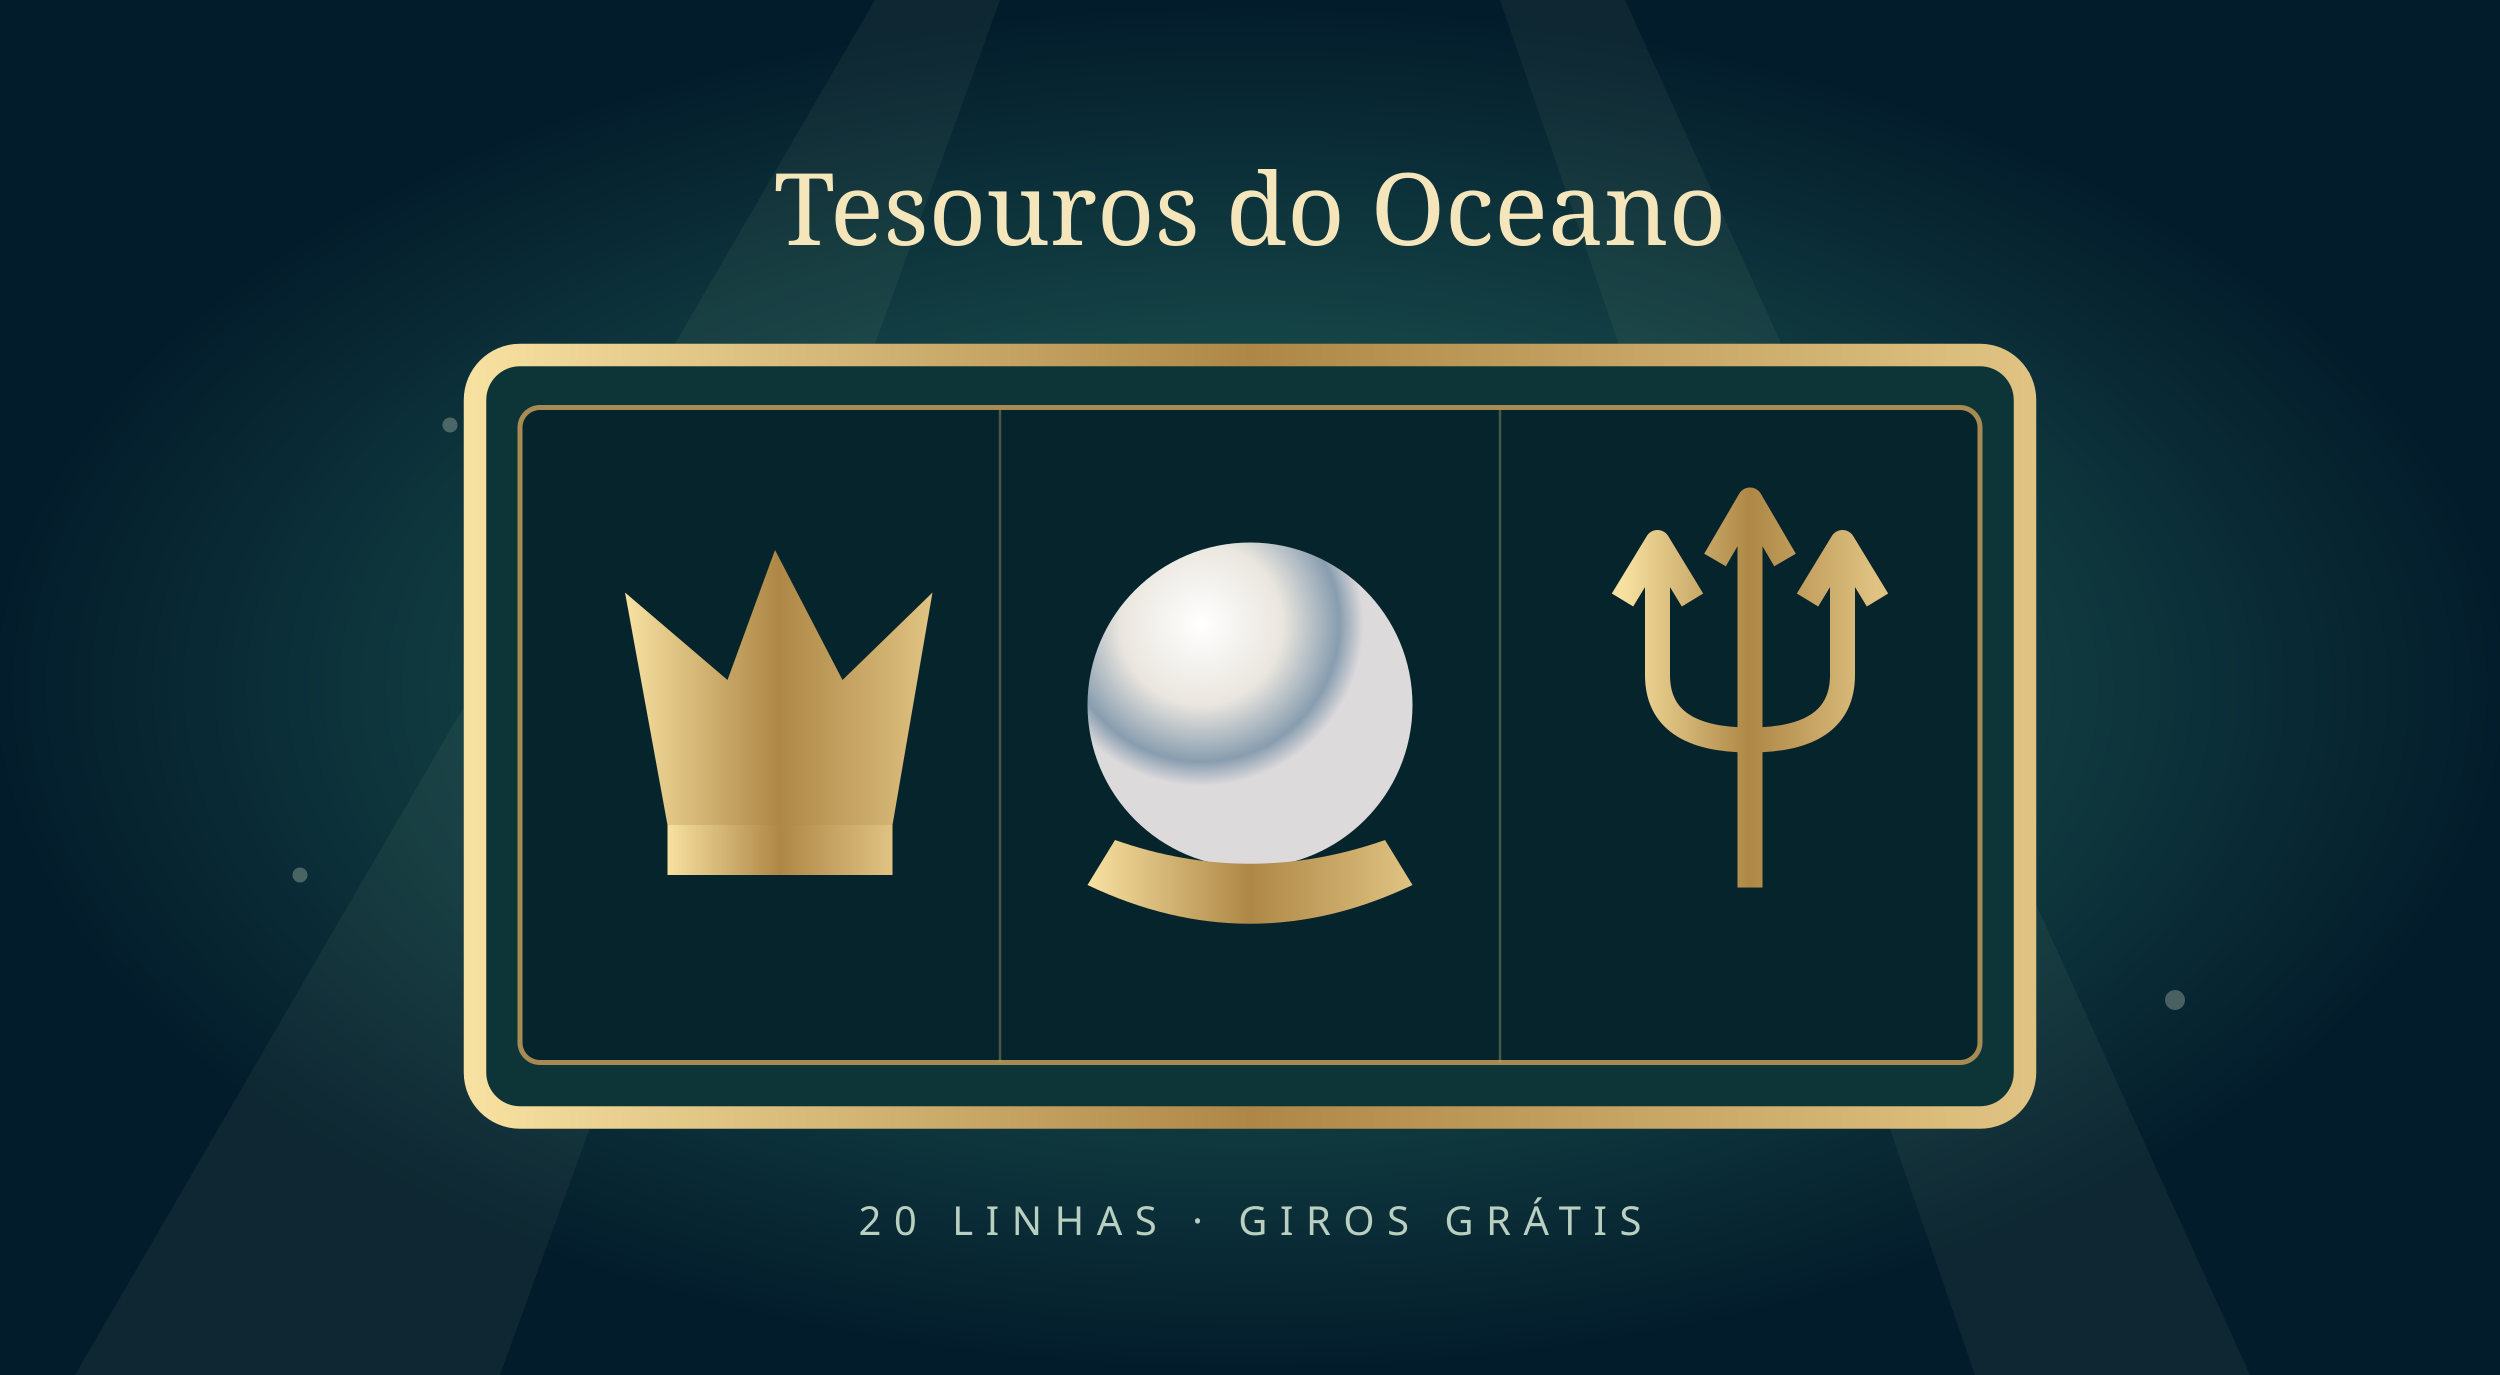
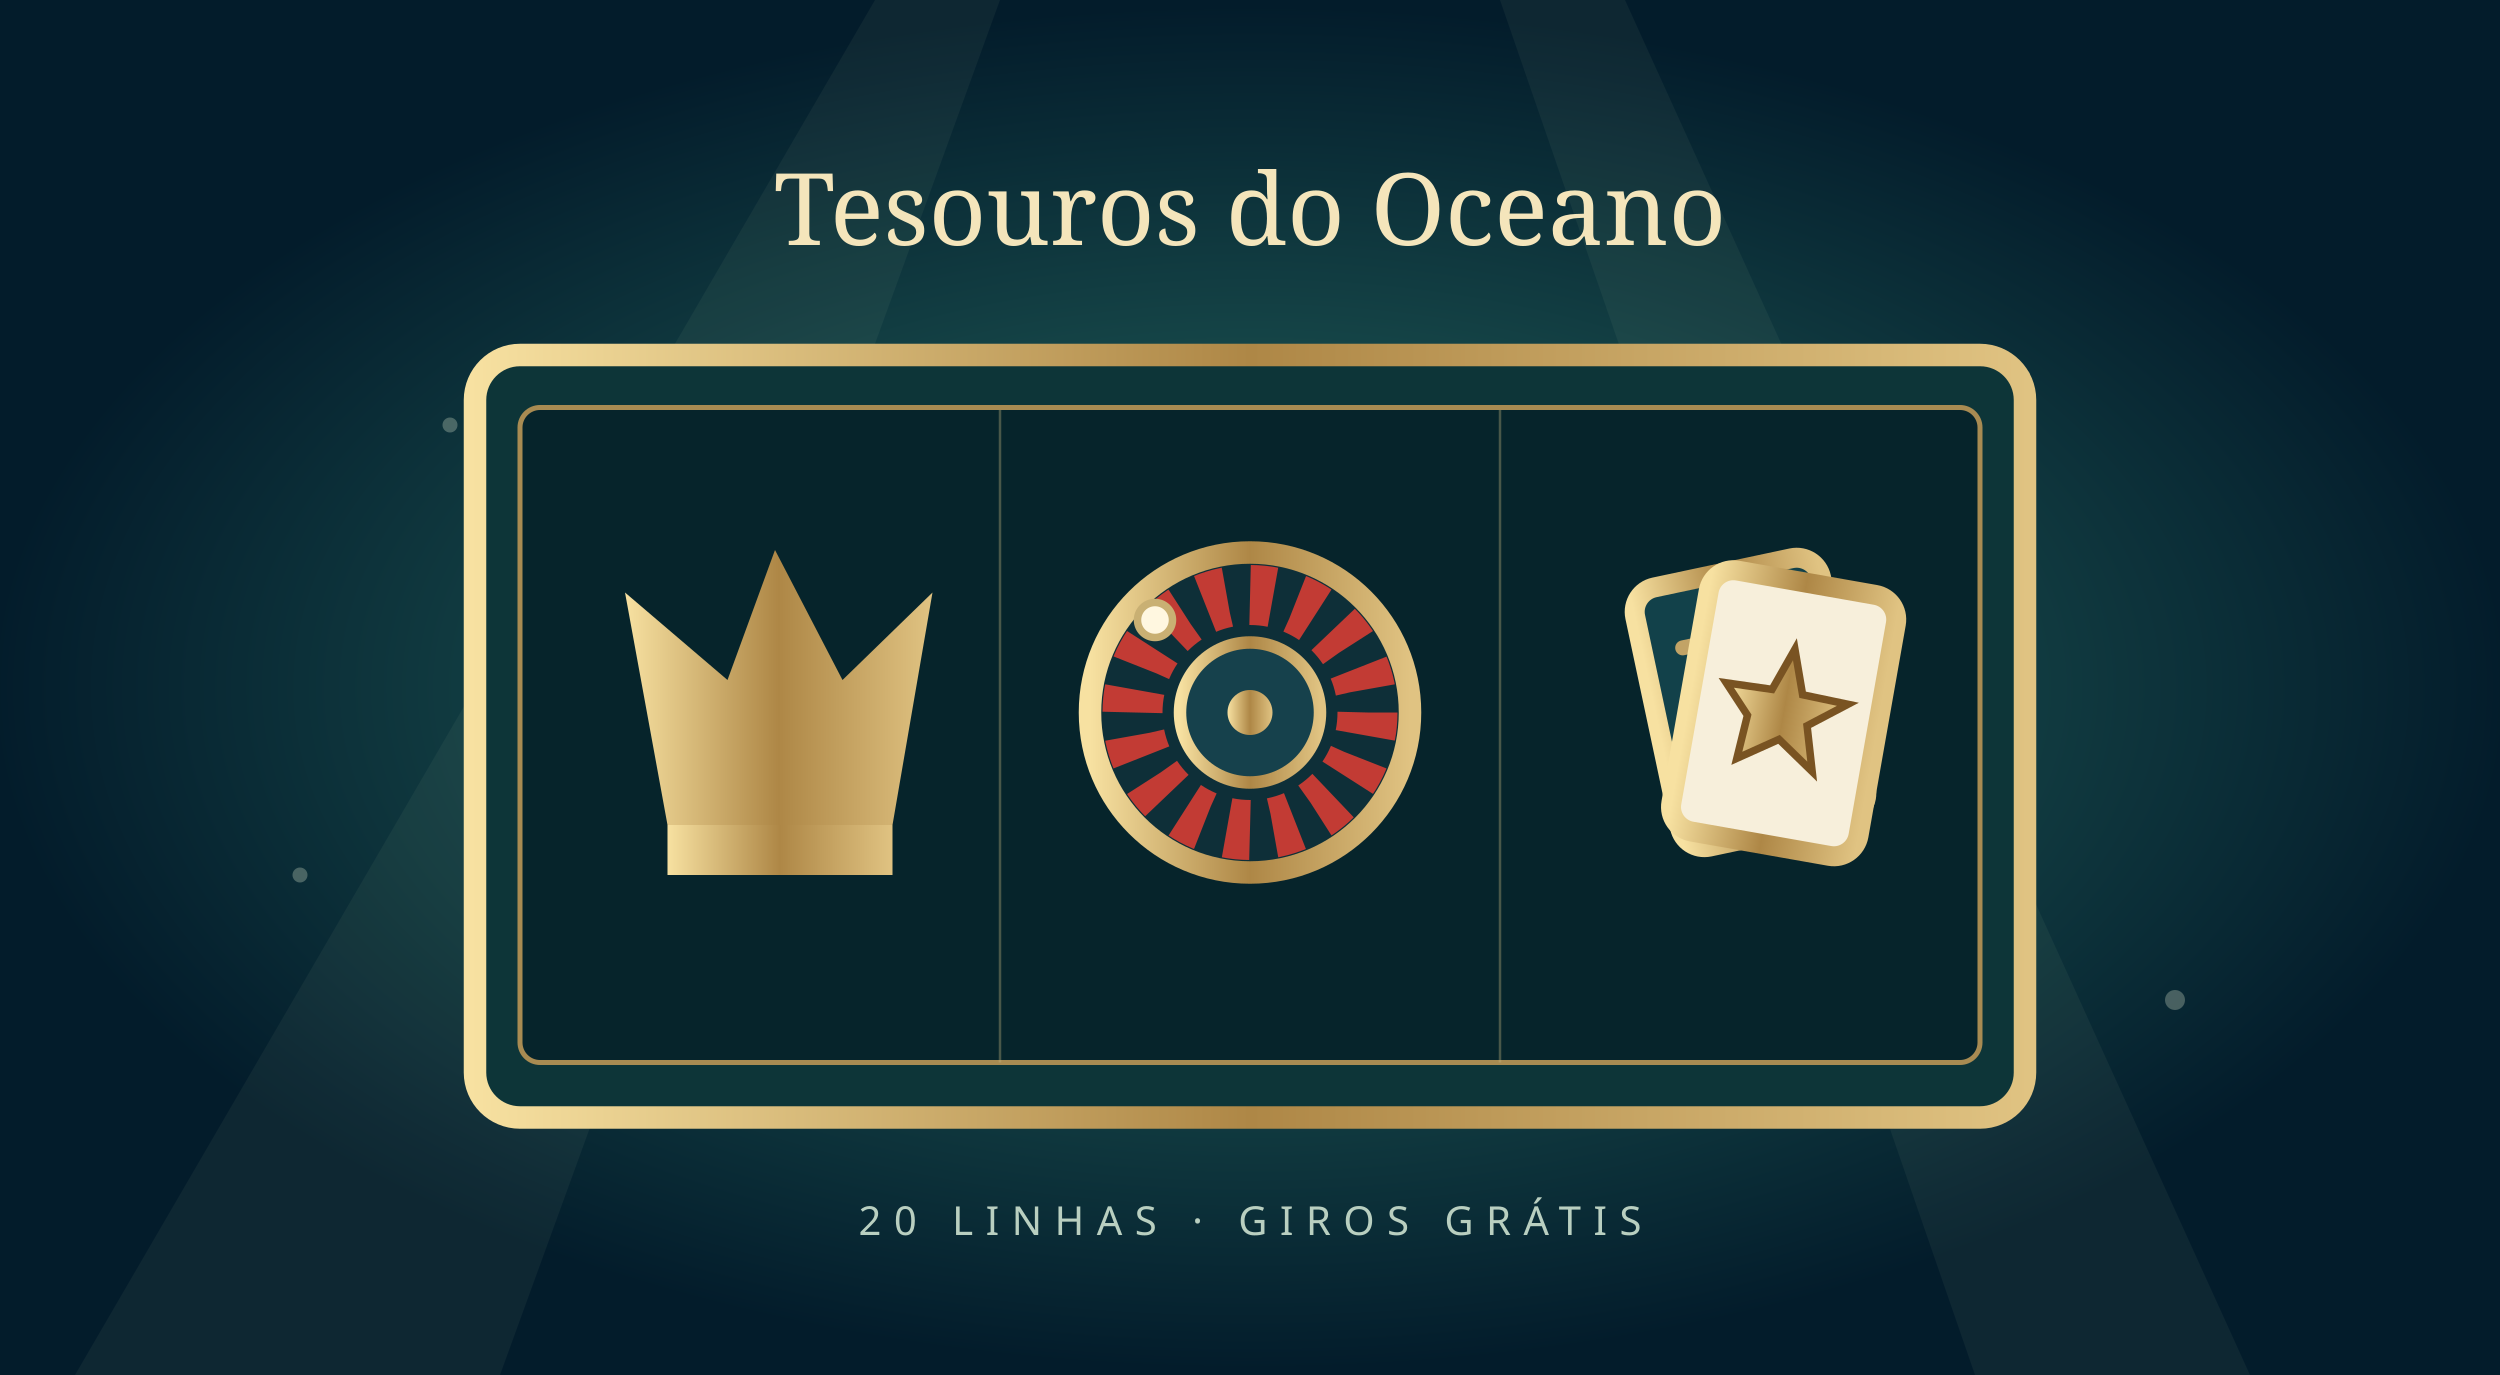
<svg xmlns="http://www.w3.org/2000/svg" viewBox="0 0 1000 550">
  <defs>
    <radialGradient id="sea">
      <stop stop-color="#276d63" />
      <stop offset="1" stop-color="#031c2b" />
    </radialGradient>
    <linearGradient id="gold">
      <stop stop-color="#f7e1a1" />
      <stop offset=".5" stop-color="#ae8746" />
      <stop offset="1" stop-color="#e0c382" />
    </linearGradient>
-     <radialGradient id="pearl" cx=".35" cy=".25">
-       <stop stop-color="white" />
-       <stop offset=".5" stop-color="#eae6df" />
-       <stop offset=".85" stop-color="#889daf" />
-       <stop offset="1" stop-color="#dddadc" />
-     </radialGradient>
  </defs>
  <path fill="url(#sea)" d="M0 0h1000v550H0z" />
  <path d="M350 0L30 550H200L400 0M650 0L900 550H790L600 0" fill="#e7f9c7" opacity=".05" />
  <g fill="#dce9ce" opacity=".3">
    <circle cx="180" cy="170" r="3" />
    <circle cx="810" cy="150" r="2" />
    <circle cx="120" cy="350" r="3" />
    <circle cx="870" cy="400" r="4" />
  </g>
  <text x="500" y="98" fill="#f4e5bb" text-anchor="middle" font-family="Georgia" font-size="40">Tesouros do Oceano</text>
  <rect x="190" y="142" width="620" height="305" rx="18" fill="#0d3538" stroke="url(#gold)" stroke-width="9" />
  <rect x="208" y="163" width="584" height="262" rx="8" fill="#06242b" stroke="#a88b52" stroke-width="2" />
  <path d="M400 164V425M600 164V425" stroke="#c6b781" opacity=".35" />
  <g>
    <path d="M267 330L250 237L291 272L310 220L337 272L373 237L357 330Z" fill="url(#gold)" />
    <path d="M267 330H357V350H267Z" fill="url(#gold)" />
-     <circle cx="500" cy="282" r="65" fill="url(#pearl)" />
-     <path d="M435 354Q500 385 565 354L554 336Q500 355 446 336Z" fill="url(#gold)" />
-     <path d="M700 208V355M663 225V270Q663 296 700 296Q737 296 737 270V225M649 240L663 217L677 240M686 224L700 200L714 224M723 240L737 217L751 240" stroke="url(#gold)" stroke-width="10" fill="none" stroke-linejoin="round" />
+     <circle cx="500" cy="285" r="64" fill="#0e2f38" stroke="url(#gold)" stroke-width="9" />
+     <circle cx="500" cy="285" r="47" fill="none" stroke="#c23b34" stroke-width="24" stroke-dasharray="9.2 9.26" />
+     <circle cx="500" cy="285" r="28" fill="#16414c" stroke="url(#gold)" stroke-width="5" />
+     <circle cx="500" cy="285" r="9" fill="url(#gold)" />
+     <circle cx="462" cy="248" r="7" fill="#fff7e0" stroke="#c9b073" stroke-width="3" />
+     <g transform="rotate(-12 700 280)">
+       <rect x="662" y="228" width="76" height="106" rx="10" fill="#12414a" stroke="url(#gold)" stroke-width="8" />
+       <path d="M678 254h44M678 278h44M678 302h44" stroke="#c2a366" stroke-width="6" stroke-linecap="round" />
+     </g>
+     <g transform="rotate(10 712 282)">
+       <rect x="676" y="232" width="76" height="106" rx="10" fill="#f7efdb" stroke="url(#gold)" stroke-width="8" />
+       <path d="M714 259L720.2 276.4L738.7 277L724.1 288.3L729.3 306L714 295.6L698.7 306L699.9 288.3L689.3 277L707.8 276.4Z" fill="url(#gold)" stroke="#795322" stroke-width="3" />
+     </g>
  </g>
  <text x="500" y="494" fill="#b9cfc0" text-anchor="middle" font-family="sans-serif" font-size="16" letter-spacing="5">20 LINHAS · GIROS GRÁTIS</text>
</svg>
